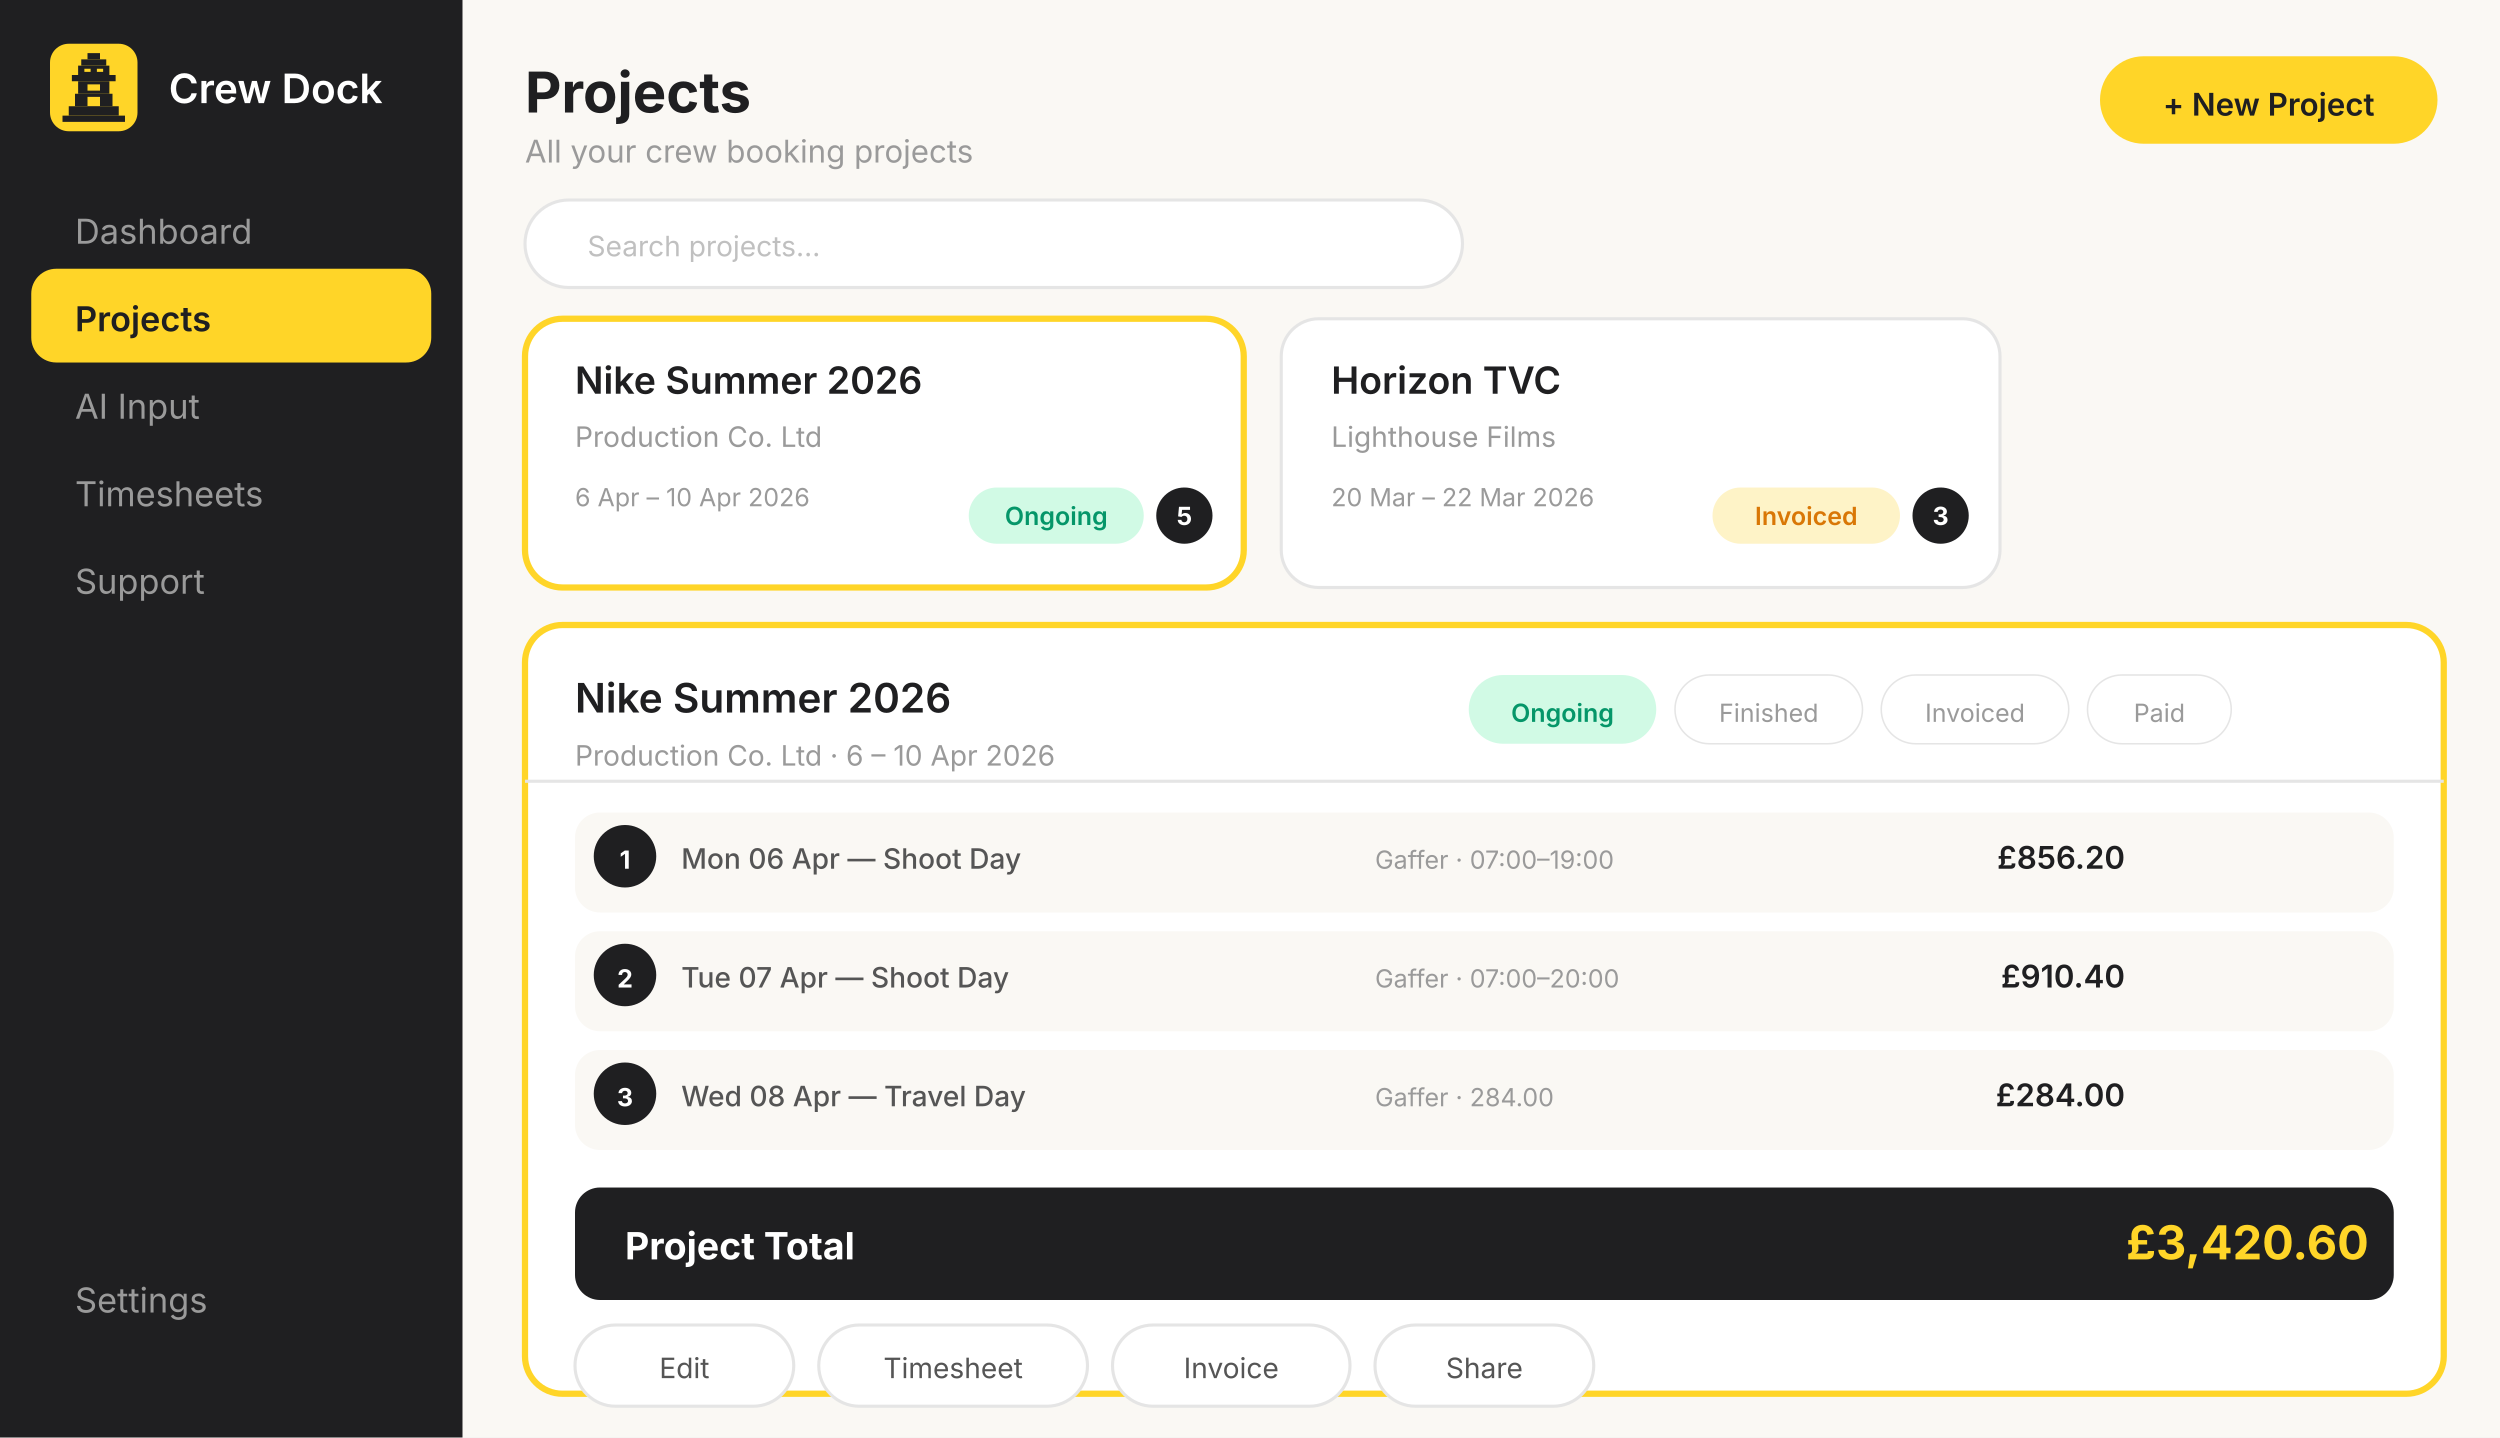
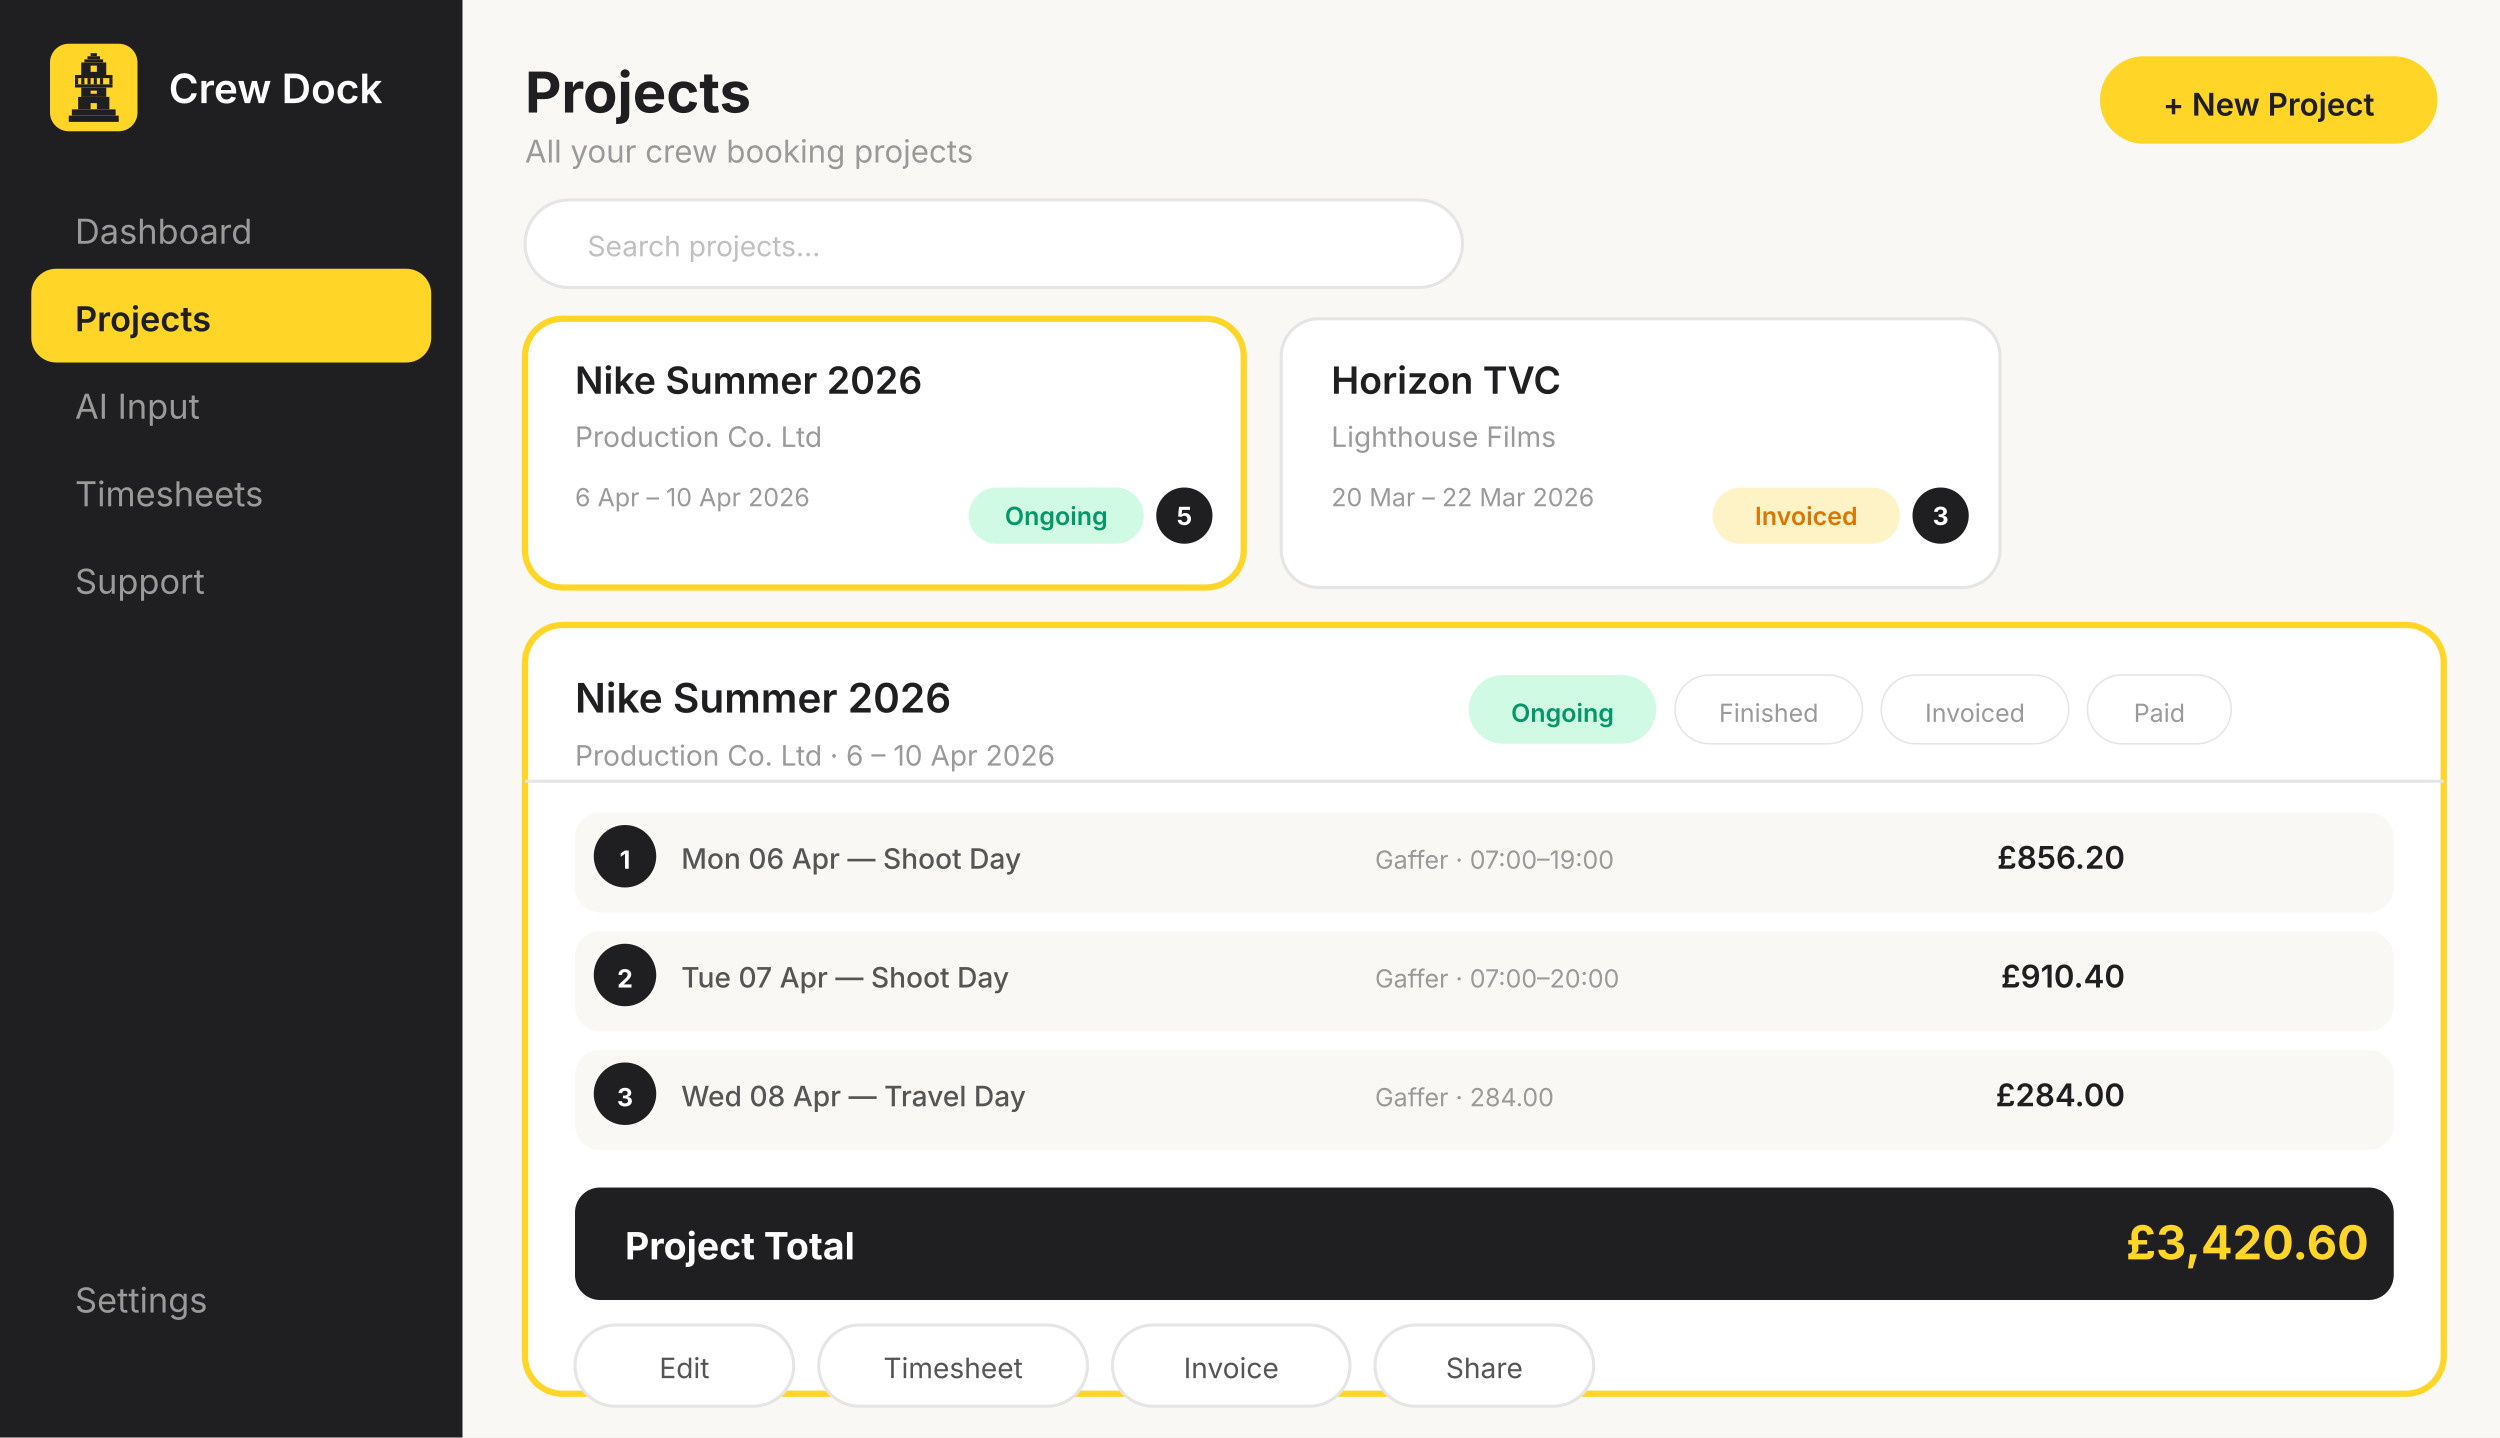
<svg xmlns="http://www.w3.org/2000/svg" viewBox="0 0 800 460" font-family="system-ui, -apple-system, sans-serif">
  <rect width="800" height="460" fill="#FAF8F4" />
  <rect width="148" height="460" fill="#1F1F21" />
  <rect x="16" y="14" width="28" height="28" rx="6" fill="#FFD528" />
  <g fill="#1F1F21">
-     <rect x="28" y="17" width="4" height="2" />
-     <rect x="26" y="19" width="8" height="2" />
-     <rect x="25" y="21" width="10" height="3" />
-     <rect x="27" y="22" width="2" height="1" fill="#FFD528" />
-     <rect x="31" y="22" width="2" height="1" fill="#FFD528" />
-     <rect x="23" y="24" width="14" height="2" />
-     <rect x="25" y="26" width="10" height="4" />
-     <rect x="28" y="27" width="4" height="2" fill="#FFD528" />
-     <rect x="24" y="30" width="12" height="4" />
-     <rect x="28" y="31" width="4" height="3" fill="#FFD528" />
-     <rect x="22" y="34" width="16" height="3" />
-     <rect x="20" y="37" width="20" height="2" />
+     <rect x="29" y="17" width="2" height="1" />
+     <rect x="28" y="18" width="4" height="1" />
+     <rect x="27" y="19" width="6" height="1" />
+     <rect x="26" y="20" width="8" height="4" />
+     <rect x="29" y="21" width="2" height="2" fill="#FFD528" />
+     <rect x="24" y="24" width="12" height="1" />
+     <rect x="24" y="25" width="1" height="2" />
+     <rect x="26" y="25" width="1" height="2" />
+     <rect x="28" y="25" width="1" height="2" />
+     <rect x="30" y="25" width="1" height="2" />
+     <rect x="32" y="25" width="1" height="2" />
+     <rect x="35" y="25" width="1" height="2" />
+     <rect x="24" y="27" width="12" height="1" />
+     <rect x="26" y="28" width="8" height="3" />
+     <rect x="29" y="29" width="2" height="1" fill="#FFD528" />
+     <rect x="25" y="31" width="10" height="4" />
+     <rect x="29" y="33" width="2" height="2" fill="#FFD528" />
+     <rect x="23" y="35" width="14" height="2" />
+     <rect x="22" y="37" width="16" height="2" />
  </g>
  <text x="54" y="33" fill="white" font-size="13" font-weight="600">Crew Dock</text>
  <text x="24" y="78" fill="#9A9A9A" font-size="11">Dashboard</text>
  <rect x="10" y="86" width="128" height="30" rx="8" fill="#FFD528" />
  <text x="24" y="106" fill="#1F1F21" font-size="11" font-weight="600">Projects</text>
  <text x="24" y="134" fill="#9A9A9A" font-size="11">AI Input</text>
  <text x="24" y="162" fill="#9A9A9A" font-size="11">Timesheets</text>
  <text x="24" y="190" fill="#9A9A9A" font-size="11">Support</text>
  <text x="24" y="420" fill="#9A9A9A" font-size="11">Settings</text>
  <text x="168" y="36" fill="#1F1F21" font-size="18" font-weight="700">Projects</text>
  <text x="168" y="52" fill="#9A9A9A" font-size="10">All your crew booking projects</text>
  <rect x="672" y="18" width="108" height="28" rx="14" fill="#FFD528" />
  <text x="726" y="37" text-anchor="middle" fill="#1F1F21" font-size="10" font-weight="600">+ New Project</text>
  <rect x="168" y="64" width="300" height="28" rx="14" fill="white" stroke="#E5E5E5" stroke-width="1" />
  <text x="188" y="82" fill="#C0C0C0" font-size="9">Search projects...</text>
  <rect x="168" y="102" width="230" height="86" rx="12" fill="white" stroke="#FFD528" stroke-width="2" />
  <text x="184" y="126" fill="#1F1F21" font-size="12" font-weight="600">Nike Summer 2026</text>
  <text x="184" y="143" fill="#9A9A9A" font-size="9">Production Co. Ltd</text>
  <text x="184" y="162" fill="#9A9A9A" font-size="8">6 Apr – 10 Apr 2026</text>
  <rect x="310" y="156" width="56" height="18" rx="9" fill="#D1FAE5" />
  <text x="338" y="168" text-anchor="middle" fill="#059669" font-size="8" font-weight="600">Ongoing</text>
  <rect x="370" y="156" width="18" height="18" rx="9" fill="#1F1F21" />
  <text x="379" y="168" text-anchor="middle" fill="white" font-size="8" font-weight="700">5</text>
  <rect x="410" y="102" width="230" height="86" rx="12" fill="white" stroke="#E5E5E5" stroke-width="1" />
  <text x="426" y="126" fill="#1F1F21" font-size="12" font-weight="600">Horizon TVC</text>
  <text x="426" y="143" fill="#9A9A9A" font-size="9">Lighthouse Films</text>
  <text x="426" y="162" fill="#9A9A9A" font-size="8">20 Mar – 22 Mar 2026</text>
  <rect x="548" y="156" width="60" height="18" rx="9" fill="#FEF3C7" />
  <text x="578" y="168" text-anchor="middle" fill="#D97706" font-size="8" font-weight="600">Invoiced</text>
  <rect x="612" y="156" width="18" height="18" rx="9" fill="#1F1F21" />
  <text x="621" y="168" text-anchor="middle" fill="white" font-size="8" font-weight="700">3</text>
  <rect x="168" y="200" width="614" height="246" rx="12" fill="white" stroke="#FFD528" stroke-width="2" />
  <text x="184" y="228" fill="#1F1F21" font-size="13" font-weight="600">Nike Summer 2026</text>
  <text x="184" y="245" fill="#9A9A9A" font-size="9">Production Co. Ltd · 6 – 10 Apr 2026</text>
  <rect x="470" y="216" width="60" height="22" rx="11" fill="#D1FAE5" />
  <text x="500" y="231" text-anchor="middle" fill="#059669" font-size="8" font-weight="600">Ongoing</text>
  <rect x="536" y="216" width="60" height="22" rx="11" fill="white" stroke="#E5E5E5" stroke-width="0.5" />
  <text x="566" y="231" text-anchor="middle" fill="#9A9A9A" font-size="8">Finished</text>
  <rect x="602" y="216" width="60" height="22" rx="11" fill="white" stroke="#E5E5E5" stroke-width="0.5" />
  <text x="632" y="231" text-anchor="middle" fill="#9A9A9A" font-size="8">Invoiced</text>
  <rect x="668" y="216" width="46" height="22" rx="11" fill="white" stroke="#E5E5E5" stroke-width="0.5" />
  <text x="691" y="231" text-anchor="middle" fill="#9A9A9A" font-size="8">Paid</text>
  <line x1="168" y1="250" x2="782" y2="250" stroke="#E5E5E5" stroke-width="1" />
  <rect x="184" y="260" width="582" height="32" rx="8" fill="#FAF8F4" />
  <rect x="190" y="264" width="20" height="20" rx="10" fill="#1F1F21" />
  <text x="200" y="278" text-anchor="middle" fill="white" font-size="8" font-weight="700">1</text>
  <text x="218" y="278" fill="#555" font-size="9" font-weight="500">Mon 06 Apr — Shoot Day</text>
  <text x="440" y="278" fill="#9A9A9A" font-size="8">Gaffer · 07:00–19:00</text>
  <text x="680" y="278" text-anchor="end" fill="#1F1F21" font-size="10" font-weight="600">£856.20</text>
  <rect x="184" y="298" width="582" height="32" rx="8" fill="#FAF8F4" />
  <rect x="190" y="302" width="20" height="20" rx="10" fill="#1F1F21" />
  <text x="200" y="316" text-anchor="middle" fill="white" font-size="8" font-weight="700">2</text>
  <text x="218" y="316" fill="#555" font-size="9" font-weight="500">Tue 07 Apr — Shoot Day</text>
  <text x="440" y="316" fill="#9A9A9A" font-size="8">Gaffer · 07:00–20:00</text>
  <text x="680" y="316" text-anchor="end" fill="#1F1F21" font-size="10" font-weight="600">£910.40</text>
  <rect x="184" y="336" width="582" height="32" rx="8" fill="#FAF8F4" />
  <rect x="190" y="340" width="20" height="20" rx="10" fill="#1F1F21" />
  <text x="200" y="354" text-anchor="middle" fill="white" font-size="8" font-weight="700">3</text>
  <text x="218" y="354" fill="#555" font-size="9" font-weight="500">Wed 08 Apr — Travel Day</text>
  <text x="440" y="354" fill="#9A9A9A" font-size="8">Gaffer · 284.00</text>
  <text x="680" y="354" text-anchor="end" fill="#1F1F21" font-size="10" font-weight="600">£284.00</text>
  <rect x="184" y="380" width="582" height="36" rx="8" fill="#1F1F21" />
  <text x="200" y="403" fill="white" font-size="12" font-weight="700">Project Total</text>
  <text x="758" y="403" text-anchor="end" fill="#FFD528" font-size="15" font-weight="700">£3,420.60</text>
  <rect x="184" y="424" width="70" height="26" rx="13" fill="white" stroke="#E5E5E5" stroke-width="1" />
  <text x="219" y="441" text-anchor="middle" fill="#555" font-size="9">Edit</text>
  <rect x="262" y="424" width="86" height="26" rx="13" fill="white" stroke="#E5E5E5" stroke-width="1" />
  <text x="305" y="441" text-anchor="middle" fill="#555" font-size="9">Timesheet</text>
  <rect x="356" y="424" width="76" height="26" rx="13" fill="white" stroke="#E5E5E5" stroke-width="1" />
  <text x="394" y="441" text-anchor="middle" fill="#555" font-size="9">Invoice</text>
  <rect x="440" y="424" width="70" height="26" rx="13" fill="white" stroke="#E5E5E5" stroke-width="1" />
  <text x="475" y="441" text-anchor="middle" fill="#555" font-size="9">Share</text>
</svg>
